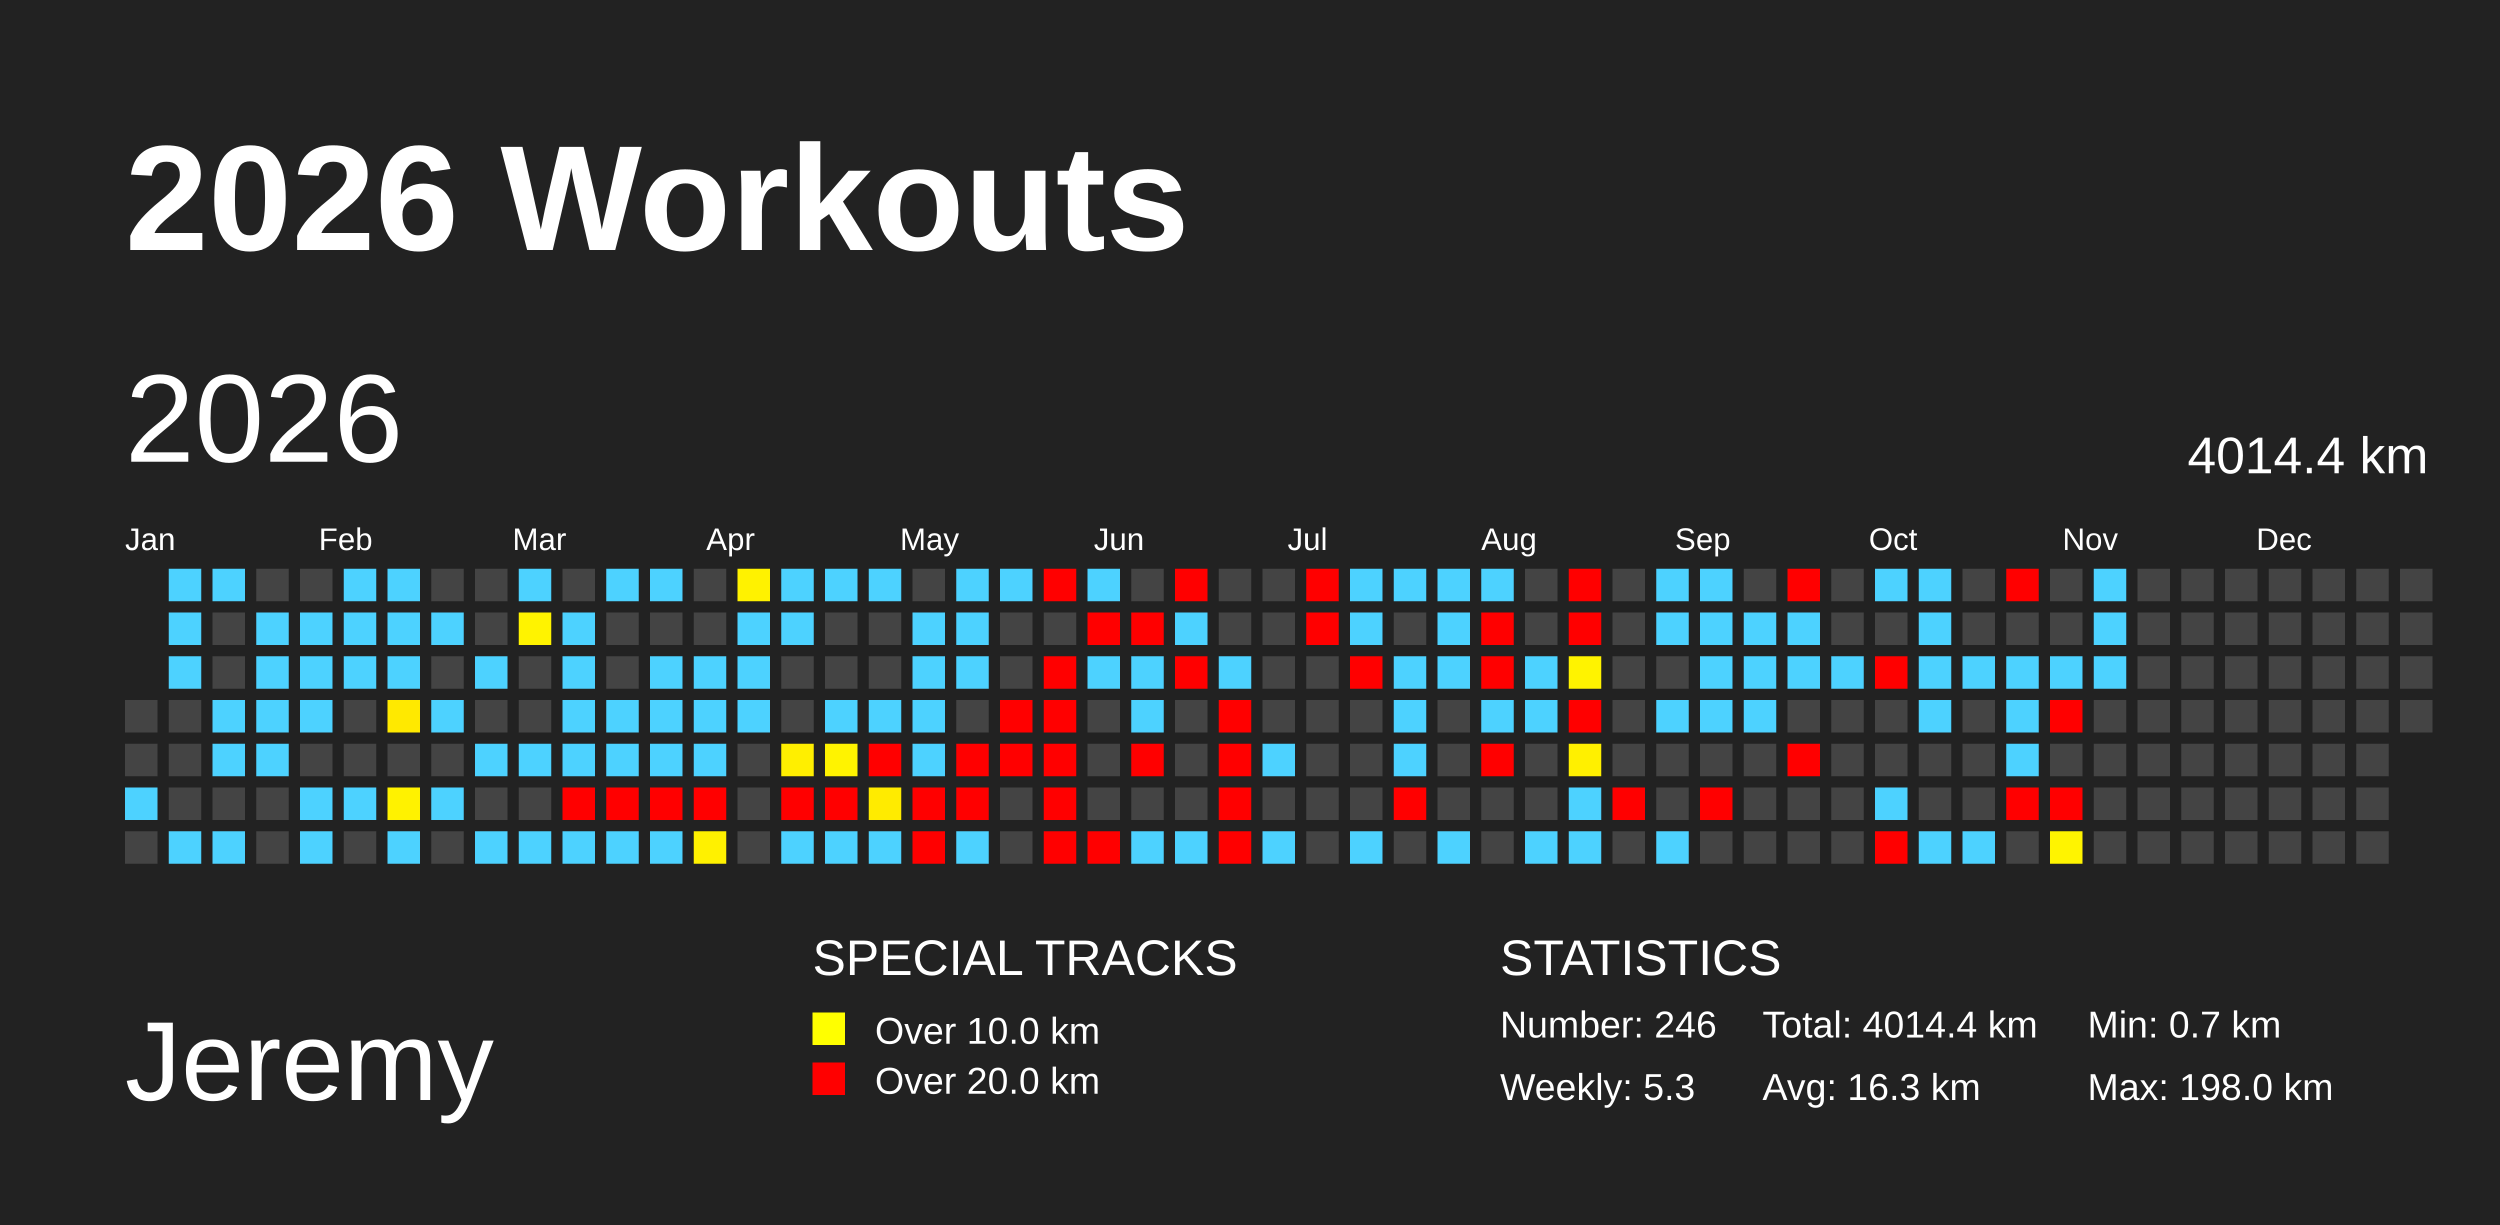
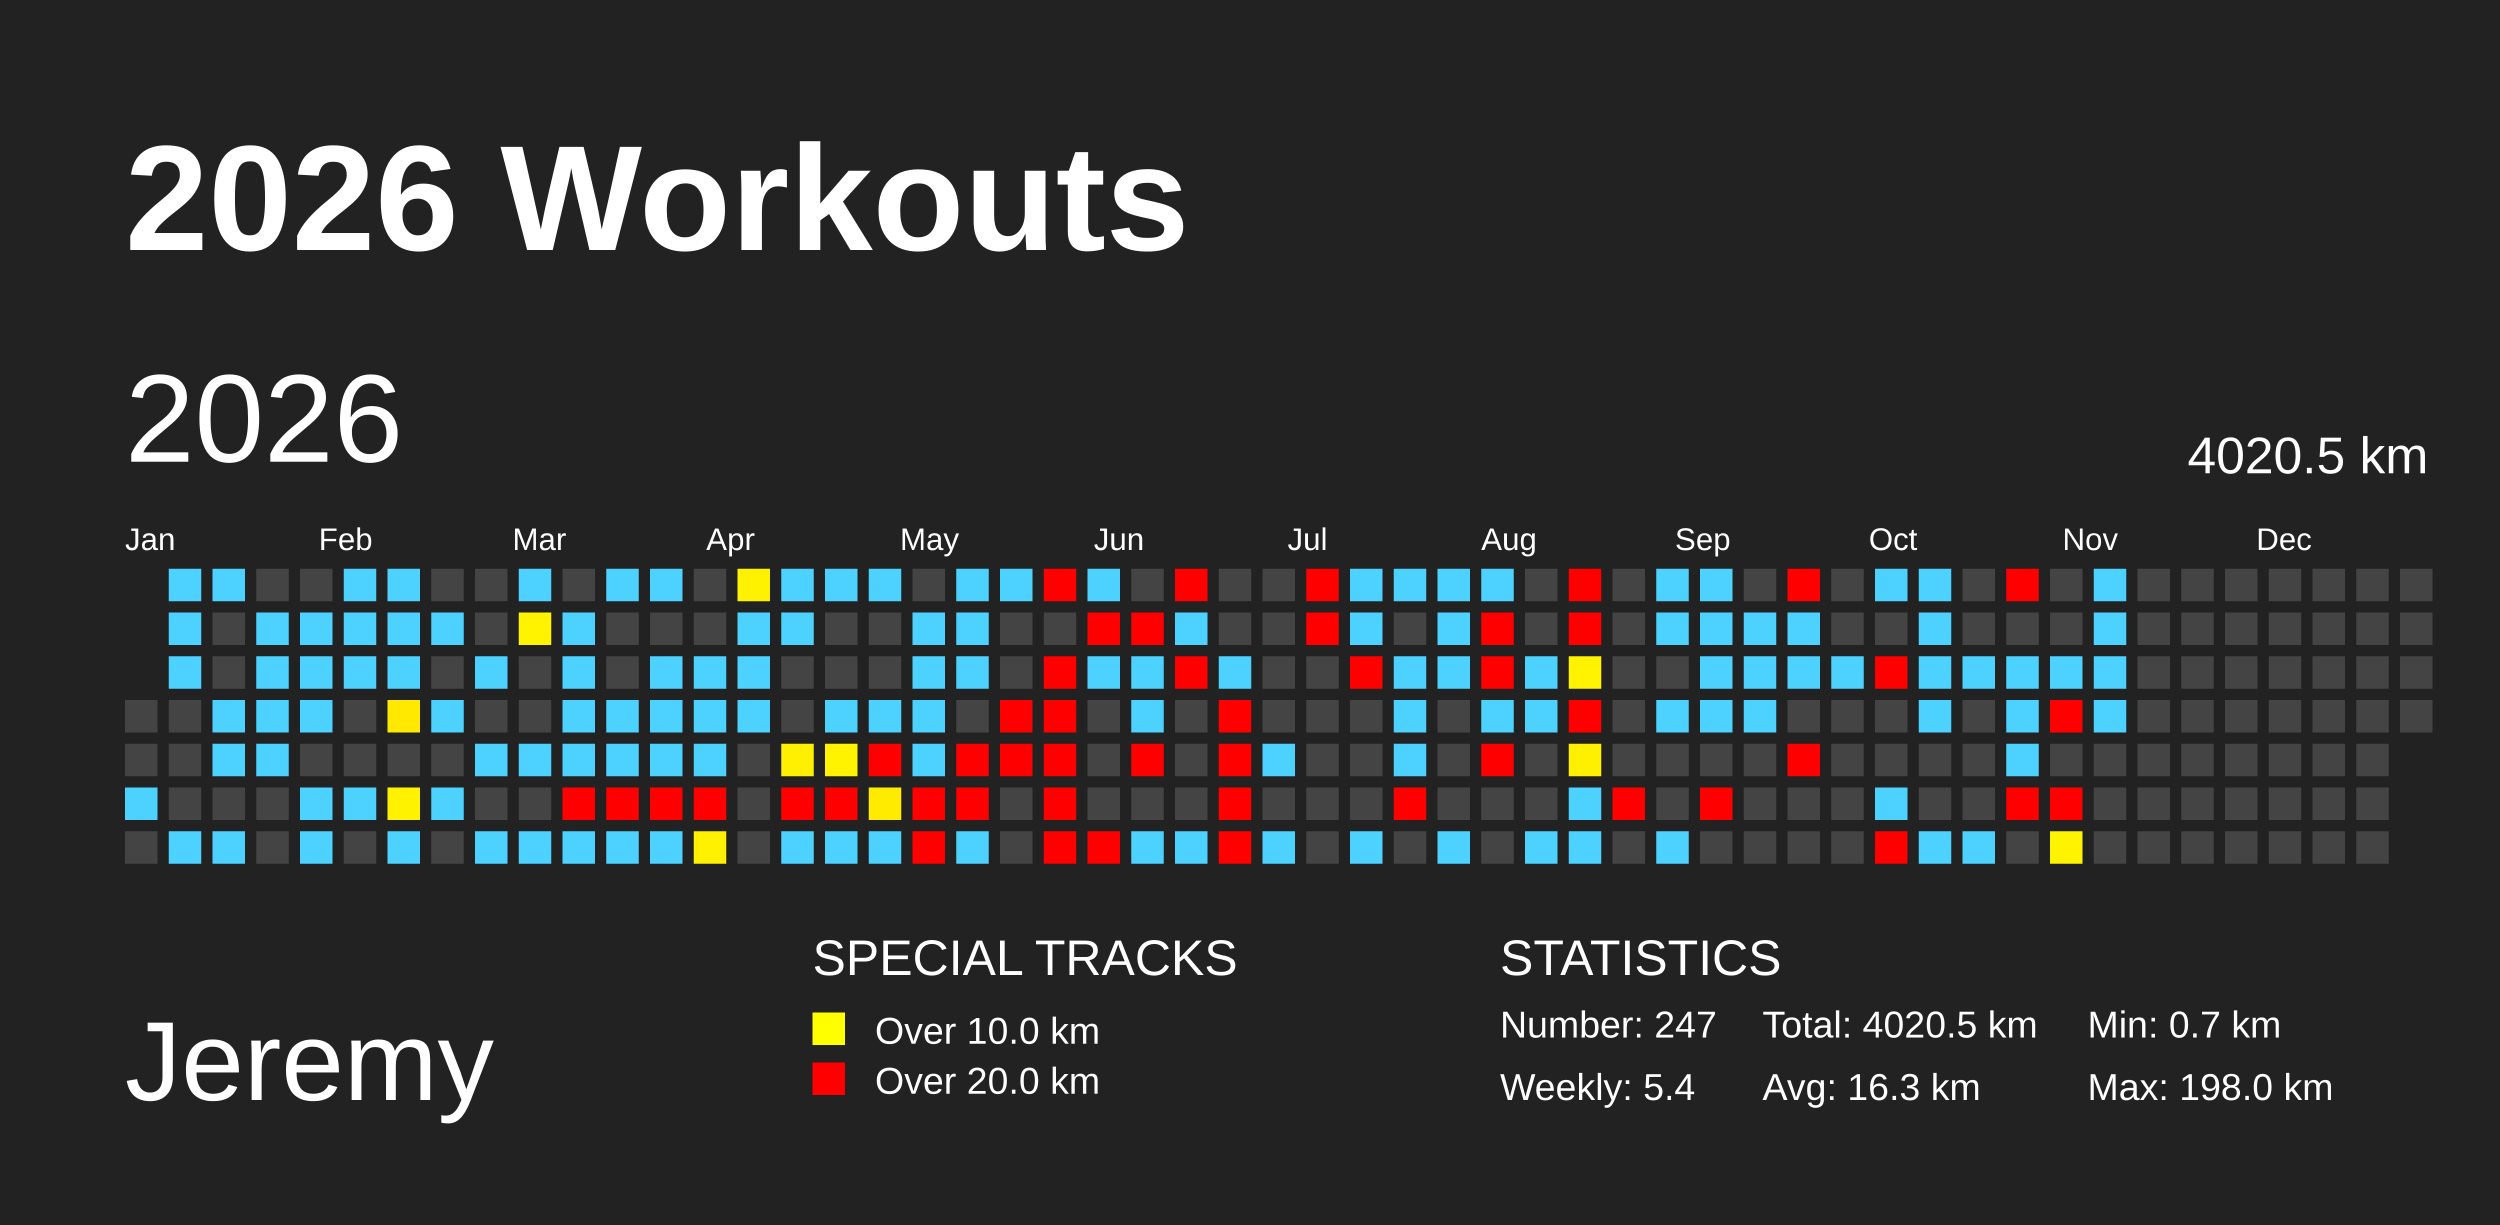
<svg xmlns="http://www.w3.org/2000/svg" baseProfile="full" height="98mm" version="1.1" viewBox="0,0,200,98" width="200mm">
  <defs>
    <pattern height="2" id="indoor-stripe" patternUnits="userSpaceOnUse" width="2">
      <line stroke="white" stroke-opacity="0.45" stroke-width="0.5" x1="0" x2="2" y1="2" y2="0" />
    </pattern>
  </defs>
  <rect fill="#222222" height="98" width="200" x="0" y="0" />
  <text fill="#FFFFFF" style="font-size:12px; font-family:Arial; font-weight:bold;" x="10" y="20">2026 Workouts</text>
  <text fill="#FFFFFF" style="font-size:9px; font-family:Arial" x="10" y="88">Jeremy</text>
  <text fill="#FFFFFF" style="font-size:4px; font-family:Arial" x="65" y="78">SPECIAL TRACKS</text>
  <rect fill="yellow" height="2.6" width="2.6" x="65" y="81" />
  <text fill="#FFFFFF" style="font-size:3px; font-family:Arial" x="70" y="83.5">Over 10.0 km</text>
  <rect fill="red" height="2.6" width="2.6" x="65" y="85" />
  <text fill="#FFFFFF" style="font-size:3px; font-family:Arial" x="70" y="87.5">Over 20.0 km</text>
  <text fill="#FFFFFF" style="font-size:4px; font-family:Arial" x="120" y="78">STATISTICS</text>
-   <text fill="#FFFFFF" style="font-size:3px; font-family:Arial" x="120" y="83">Number: 246</text>
-   <text fill="#FFFFFF" style="font-size:3px; font-family:Arial" x="120" y="88">Weekly: 5.3</text>
-   <text fill="#FFFFFF" style="font-size:3px; font-family:Arial" x="141" y="83">Total: 4014.4 km</text>
+   <text fill="#FFFFFF" style="font-size:3px; font-family:Arial" x="120" y="83">Number: 247</text>
+   <text fill="#FFFFFF" style="font-size:3px; font-family:Arial" x="120" y="88">Weekly: 5.4</text>
+   <text fill="#FFFFFF" style="font-size:3px; font-family:Arial" x="141" y="83">Total: 4020.5 km</text>
  <text fill="#FFFFFF" style="font-size:3px; font-family:Arial" x="141" y="88">Avg: 16.3 km</text>
  <text fill="#FFFFFF" style="font-size:3px; font-family:Arial" x="167" y="83">Min: 0.7 km</text>
  <text fill="#FFFFFF" style="font-size:3px; font-family:Arial" x="167" y="88">Max: 198.0 km</text>
  <text dominant-baseline="hanging" fill="#FFFFFF" style="font-size:10.0px; font-family:Arial;" x="10" y="30">2026</text>
-   <text dominant-baseline="hanging" fill="#FFFFFF" style="font-size:4.125px; font-family:Arial;" x="175" y="35">4014.4 km</text>
+   <text dominant-baseline="hanging" fill="#FFFFFF" style="font-size:4.125px; font-family:Arial;" x="175" y="35">4020.5 km</text>
  <text fill="#FFFFFF" style="font-size:2.5px; font-family:Arial" x="10.0" y="44">Jan</text>
  <text fill="#FFFFFF" style="font-size:2.5px; font-family:Arial" x="25.5" y="44">Feb</text>
  <text fill="#FFFFFF" style="font-size:2.5px; font-family:Arial" x="41.0" y="44">Mar</text>
  <text fill="#FFFFFF" style="font-size:2.5px; font-family:Arial" x="56.5" y="44">Apr</text>
  <text fill="#FFFFFF" style="font-size:2.5px; font-family:Arial" x="72.0" y="44">May</text>
  <text fill="#FFFFFF" style="font-size:2.5px; font-family:Arial" x="87.5" y="44">Jun</text>
  <text fill="#FFFFFF" style="font-size:2.5px; font-family:Arial" x="103.0" y="44">Jul</text>
  <text fill="#FFFFFF" style="font-size:2.5px; font-family:Arial" x="118.5" y="44">Aug</text>
  <text fill="#FFFFFF" style="font-size:2.5px; font-family:Arial" x="134.0" y="44">Sep</text>
  <text fill="#FFFFFF" style="font-size:2.5px; font-family:Arial" x="149.5" y="44">Oct</text>
  <text fill="#FFFFFF" style="font-size:2.5px; font-family:Arial" x="165.0" y="44">Nov</text>
  <text fill="#FFFFFF" style="font-size:2.5px; font-family:Arial" x="180.5" y="44">Dec</text>
  <rect fill="#444444" height="2.6" width="2.6" x="10.0" y="56.0" />
  <rect fill="#444444" height="2.6" width="2.6" x="10.0" y="59.5" />
  <rect fill="#4dd2ff" height="2.6" width="2.6" x="10.0" y="63.0" />
  <rect fill="#444444" height="2.6" width="2.6" x="10.0" y="66.5" />
  <rect fill="#4dd2ff" height="2.6" width="2.6" x="13.5" y="45.5" />
  <rect fill="#4dd2ff" height="2.6" width="2.6" x="13.5" y="49.0" />
  <rect fill="#4dd2ff" height="2.6" width="2.6" x="13.5" y="52.5" />
  <rect fill="#444444" height="2.6" width="2.6" x="13.5" y="56.0" />
  <rect fill="#444444" height="2.6" width="2.6" x="13.5" y="59.5" />
  <rect fill="#444444" height="2.6" width="2.6" x="13.5" y="63.0" />
  <rect fill="#4dd2ff" height="2.6" width="2.6" x="13.5" y="66.5" />
  <rect fill="#4dd2ff" height="2.6" width="2.6" x="17.0" y="45.5" />
  <rect fill="#444444" height="2.6" width="2.6" x="17.0" y="49.0" />
  <rect fill="#444444" height="2.6" width="2.6" x="17.0" y="52.5" />
  <rect fill="#4dd2ff" height="2.6" width="2.6" x="17.0" y="56.0" />
  <rect fill="#4dd2ff" height="2.6" width="2.6" x="17.0" y="59.5" />
  <rect fill="#444444" height="2.6" width="2.6" x="17.0" y="63.0" />
  <rect fill="#4dd2ff" height="2.6" width="2.6" x="17.0" y="66.5" />
  <rect fill="#444444" height="2.6" width="2.6" x="20.5" y="45.5" />
  <rect fill="#4dd2ff" height="2.6" width="2.6" x="20.5" y="49.0" />
  <rect fill="#4dd2ff" height="2.6" width="2.6" x="20.5" y="52.5" />
  <rect fill="#4dd2ff" height="2.6" width="2.6" x="20.5" y="56.0" />
  <rect fill="#4dd2ff" height="2.6" width="2.6" x="20.5" y="59.5" />
  <rect fill="#444444" height="2.6" width="2.6" x="20.5" y="63.0" />
  <rect fill="#444444" height="2.6" width="2.6" x="20.5" y="66.5" />
  <rect fill="#444444" height="2.6" width="2.6" x="24.0" y="45.5" />
  <rect fill="#4dd2ff" height="2.6" width="2.6" x="24.0" y="49.0" />
  <rect fill="#4dd2ff" height="2.6" width="2.6" x="24.0" y="52.5" />
  <rect fill="#4dd2ff" height="2.6" width="2.6" x="24.0" y="56.0" />
  <rect fill="#444444" height="2.6" width="2.6" x="24.0" y="59.5" />
  <rect fill="#4dd2ff" height="2.6" width="2.6" x="24.0" y="63.0" />
  <rect fill="#4dd2ff" height="2.6" width="2.6" x="24.0" y="66.5" />
  <rect fill="#4dd2ff" height="2.6" width="2.6" x="27.5" y="45.5" />
  <rect fill="#4dd2ff" height="2.6" width="2.6" x="27.5" y="49.0" />
  <rect fill="#4dd2ff" height="2.6" width="2.6" x="27.5" y="52.5" />
  <rect fill="#444444" height="2.6" width="2.6" x="27.5" y="56.0" />
  <rect fill="#444444" height="2.6" width="2.6" x="27.5" y="59.5" />
  <rect fill="#4dd2ff" height="2.6" width="2.6" x="27.5" y="63.0" />
  <rect fill="#444444" height="2.6" width="2.6" x="27.5" y="66.5" />
  <rect fill="#4dd2ff" height="2.6" width="2.6" x="31.0" y="45.5" />
  <rect fill="#4dd2ff" height="2.6" width="2.6" x="31.0" y="49.0" />
  <rect fill="#4dd2ff" height="2.6" width="2.6" x="31.0" y="52.5" />
  <rect fill="#ffe900" height="2.6" width="2.6" x="31.0" y="56.0" />
  <rect fill="#444444" height="2.6" width="2.6" x="31.0" y="59.5" />
  <rect fill="#fff200" height="2.6" width="2.6" x="31.0" y="63.0" />
  <rect fill="#4dd2ff" height="2.6" width="2.6" x="31.0" y="66.5" />
  <rect fill="#444444" height="2.6" width="2.6" x="34.5" y="45.5" />
  <rect fill="#4dd2ff" height="2.6" width="2.6" x="34.5" y="49.0" />
  <rect fill="#444444" height="2.6" width="2.6" x="34.5" y="52.5" />
  <rect fill="#4dd2ff" height="2.6" width="2.6" x="34.5" y="56.0" />
  <rect fill="#444444" height="2.6" width="2.6" x="34.5" y="59.5" />
  <rect fill="#4dd2ff" height="2.6" width="2.6" x="34.5" y="63.0" />
  <rect fill="#444444" height="2.6" width="2.6" x="34.5" y="66.5" />
  <rect fill="#444444" height="2.6" width="2.6" x="38.0" y="45.5" />
  <rect fill="#444444" height="2.6" width="2.6" x="38.0" y="49.0" />
  <rect fill="#4dd2ff" height="2.6" width="2.6" x="38.0" y="52.5" />
  <rect fill="#444444" height="2.6" width="2.6" x="38.0" y="56.0" />
  <rect fill="#4dd2ff" height="2.6" width="2.6" x="38.0" y="59.5" />
  <rect fill="#444444" height="2.6" width="2.6" x="38.0" y="63.0" />
  <rect fill="#4dd2ff" height="2.6" width="2.6" x="38.0" y="66.5" />
  <rect fill="#4dd2ff" height="2.6" width="2.6" x="41.5" y="45.5" />
  <rect fill="#fff300" height="2.6" width="2.6" x="41.5" y="49.0" />
  <rect fill="#444444" height="2.6" width="2.6" x="41.5" y="52.5" />
  <rect fill="#444444" height="2.6" width="2.6" x="41.5" y="56.0" />
  <rect fill="#4dd2ff" height="2.6" width="2.6" x="41.5" y="59.5" />
  <rect fill="#444444" height="2.6" width="2.6" x="41.5" y="63.0" />
  <rect fill="#4dd2ff" height="2.6" width="2.6" x="41.5" y="66.5" />
  <rect fill="#444444" height="2.6" width="2.6" x="45.0" y="45.5" />
  <rect fill="#4dd2ff" height="2.6" width="2.6" x="45.0" y="49.0" />
  <rect fill="#4dd2ff" height="2.6" width="2.6" x="45.0" y="52.5" />
  <rect fill="#4dd2ff" height="2.6" width="2.6" x="45.0" y="56.0" />
  <rect fill="#4dd2ff" height="2.6" width="2.6" x="45.0" y="59.5" />
  <rect fill="red" height="2.6" width="2.6" x="45.0" y="63.0" />
  <rect fill="#4dd2ff" height="2.6" width="2.6" x="45.0" y="66.5" />
  <rect fill="#4dd2ff" height="2.6" width="2.6" x="48.5" y="45.5" />
  <rect fill="#444444" height="2.6" width="2.6" x="48.5" y="49.0" />
  <rect fill="#444444" height="2.6" width="2.6" x="48.5" y="52.5" />
  <rect fill="#4dd2ff" height="2.6" width="2.6" x="48.5" y="56.0" />
  <rect fill="#4dd2ff" height="2.6" width="2.6" x="48.5" y="59.5" />
  <rect fill="red" height="2.6" width="2.6" x="48.5" y="63.0" />
  <rect fill="#4dd2ff" height="2.6" width="2.6" x="48.5" y="66.5" />
  <rect fill="#4dd2ff" height="2.6" width="2.6" x="52.0" y="45.5" />
  <rect fill="#444444" height="2.6" width="2.6" x="52.0" y="49.0" />
  <rect fill="#4dd2ff" height="2.6" width="2.6" x="52.0" y="52.5" />
  <rect fill="#4dd2ff" height="2.6" width="2.6" x="52.0" y="56.0" />
  <rect fill="#4dd2ff" height="2.6" width="2.6" x="52.0" y="59.5" />
  <rect fill="red" height="2.6" width="2.6" x="52.0" y="63.0" />
  <rect fill="#4dd2ff" height="2.6" width="2.6" x="52.0" y="66.5" />
  <rect fill="#444444" height="2.6" width="2.6" x="55.5" y="45.5" />
  <rect fill="#444444" height="2.6" width="2.6" x="55.5" y="49.0" />
  <rect fill="#4dd2ff" height="2.6" width="2.6" x="55.5" y="52.5" />
  <rect fill="#4dd2ff" height="2.6" width="2.6" x="55.5" y="56.0" />
  <rect fill="#4dd2ff" height="2.6" width="2.6" x="55.5" y="59.5" />
  <rect fill="red" height="2.6" width="2.6" x="55.5" y="63.0" />
  <rect fill="#fff100" height="2.6" width="2.6" x="55.5" y="66.5" />
  <rect fill="#fff200" height="2.6" width="2.6" x="59.0" y="45.5" />
  <rect fill="#4dd2ff" height="2.6" width="2.6" x="59.0" y="49.0" />
  <rect fill="#4dd2ff" height="2.6" width="2.6" x="59.0" y="52.5" />
  <rect fill="#4dd2ff" height="2.6" width="2.6" x="59.0" y="56.0" />
  <rect fill="#444444" height="2.6" width="2.6" x="59.0" y="59.5" />
  <rect fill="#444444" height="2.6" width="2.6" x="59.0" y="63.0" />
  <rect fill="#444444" height="2.6" width="2.6" x="59.0" y="66.5" />
  <rect fill="#4dd2ff" height="2.6" width="2.6" x="62.5" y="45.5" />
  <rect fill="#4dd2ff" height="2.6" width="2.6" x="62.5" y="49.0" />
  <rect fill="#444444" height="2.6" width="2.6" x="62.5" y="52.5" />
  <rect fill="#444444" height="2.6" width="2.6" x="62.5" y="56.0" />
  <rect fill="#ffef00" height="2.6" width="2.6" x="62.5" y="59.5" />
  <rect fill="red" height="2.6" width="2.6" x="62.5" y="63.0" />
  <rect fill="#4dd2ff" height="2.6" width="2.6" x="62.5" y="66.5" />
  <rect fill="#4dd2ff" height="2.6" width="2.6" x="66.0" y="45.5" />
  <rect fill="#444444" height="2.6" width="2.6" x="66.0" y="49.0" />
  <rect fill="#444444" height="2.6" width="2.6" x="66.0" y="52.5" />
  <rect fill="#4dd2ff" height="2.6" width="2.6" x="66.0" y="56.0" />
  <rect fill="#fff300" height="2.6" width="2.6" x="66.0" y="59.5" />
  <rect fill="red" height="2.6" width="2.6" x="66.0" y="63.0" />
  <rect fill="#4dd2ff" height="2.6" width="2.6" x="66.0" y="66.5" />
  <rect fill="#4dd2ff" height="2.6" width="2.6" x="69.5" y="45.5" />
  <rect fill="#444444" height="2.6" width="2.6" x="69.5" y="49.0" />
  <rect fill="#444444" height="2.6" width="2.6" x="69.5" y="52.5" />
  <rect fill="#4dd2ff" height="2.6" width="2.6" x="69.5" y="56.0" />
  <rect fill="red" height="2.6" width="2.6" x="69.5" y="59.5" />
  <rect fill="#ffeb00" height="2.6" width="2.6" x="69.5" y="63.0" />
  <rect fill="#4dd2ff" height="2.6" width="2.6" x="69.5" y="66.5" />
  <rect fill="#444444" height="2.6" width="2.6" x="73.0" y="45.5" />
  <rect fill="#4dd2ff" height="2.6" width="2.6" x="73.0" y="49.0" />
  <rect fill="#4dd2ff" height="2.6" width="2.6" x="73.0" y="52.5" />
  <rect fill="#4dd2ff" height="2.6" width="2.6" x="73.0" y="56.0" />
  <rect fill="#4dd2ff" height="2.6" width="2.6" x="73.0" y="59.5" />
  <rect fill="red" height="2.6" width="2.6" x="73.0" y="63.0" />
  <rect fill="red" height="2.6" width="2.6" x="73.0" y="66.5" />
  <rect fill="#4dd2ff" height="2.6" width="2.6" x="76.5" y="45.5" />
  <rect fill="#4dd2ff" height="2.6" width="2.6" x="76.5" y="49.0" />
  <rect fill="#4dd2ff" height="2.6" width="2.6" x="76.5" y="52.5" />
  <rect fill="#444444" height="2.6" width="2.6" x="76.5" y="56.0" />
  <rect fill="red" height="2.6" width="2.6" x="76.5" y="59.5" />
  <rect fill="red" height="2.6" width="2.6" x="76.5" y="63.0" />
  <rect fill="#4dd2ff" height="2.6" width="2.6" x="76.5" y="66.5" />
  <rect fill="#4dd2ff" height="2.6" width="2.6" x="80.0" y="45.5" />
  <rect fill="#444444" height="2.6" width="2.6" x="80.0" y="49.0" />
  <rect fill="#444444" height="2.6" width="2.6" x="80.0" y="52.5" />
  <rect fill="red" height="2.6" width="2.6" x="80.0" y="56.0" />
  <rect fill="red" height="2.6" width="2.6" x="80.0" y="59.5" />
  <rect fill="#444444" height="2.6" width="2.6" x="80.0" y="63.0" />
  <rect fill="#444444" height="2.6" width="2.6" x="80.0" y="66.5" />
  <rect fill="red" height="2.6" width="2.6" x="83.5" y="45.5" />
  <rect fill="#444444" height="2.6" width="2.6" x="83.5" y="49.0" />
  <rect fill="red" height="2.6" width="2.6" x="83.5" y="52.5" />
  <rect fill="red" height="2.6" width="2.6" x="83.5" y="56.0" />
  <rect fill="red" height="2.6" width="2.6" x="83.5" y="59.5" />
  <rect fill="red" height="2.6" width="2.6" x="83.5" y="63.0" />
  <rect fill="red" height="2.6" width="2.6" x="83.5" y="66.5" />
  <rect fill="#4dd2ff" height="2.6" width="2.6" x="87.0" y="45.5" />
  <rect fill="red" height="2.6" width="2.6" x="87.0" y="49.0" />
  <rect fill="#4dd2ff" height="2.6" width="2.6" x="87.0" y="52.5" />
  <rect fill="#444444" height="2.6" width="2.6" x="87.0" y="56.0" />
  <rect fill="#444444" height="2.6" width="2.6" x="87.0" y="59.5" />
  <rect fill="#444444" height="2.6" width="2.6" x="87.0" y="63.0" />
  <rect fill="red" height="2.6" width="2.6" x="87.0" y="66.5" />
  <rect fill="#444444" height="2.6" width="2.6" x="90.5" y="45.5" />
  <rect fill="red" height="2.6" width="2.6" x="90.5" y="49.0" />
  <rect fill="#4dd2ff" height="2.6" width="2.6" x="90.5" y="52.5" />
  <rect fill="#4dd2ff" height="2.6" width="2.6" x="90.5" y="56.0" />
  <rect fill="red" height="2.6" width="2.6" x="90.5" y="59.5" />
  <rect fill="#444444" height="2.6" width="2.6" x="90.5" y="63.0" />
  <rect fill="#4dd2ff" height="2.6" width="2.6" x="90.5" y="66.5" />
  <rect fill="red" height="2.6" width="2.6" x="94.0" y="45.5" />
  <rect fill="#4dd2ff" height="2.6" width="2.6" x="94.0" y="49.0" />
  <rect fill="red" height="2.6" width="2.6" x="94.0" y="52.5" />
  <rect fill="#444444" height="2.6" width="2.6" x="94.0" y="56.0" />
  <rect fill="#444444" height="2.6" width="2.6" x="94.0" y="59.5" />
  <rect fill="#444444" height="2.6" width="2.6" x="94.0" y="63.0" />
  <rect fill="#4dd2ff" height="2.6" width="2.6" x="94.0" y="66.5" />
  <rect fill="#444444" height="2.6" width="2.6" x="97.5" y="45.5" />
  <rect fill="#444444" height="2.6" width="2.6" x="97.5" y="49.0" />
  <rect fill="#4dd2ff" height="2.6" width="2.6" x="97.5" y="52.5" />
  <rect fill="red" height="2.6" width="2.6" x="97.5" y="56.0" />
  <rect fill="red" height="2.6" width="2.6" x="97.5" y="59.5" />
  <rect fill="red" height="2.6" width="2.6" x="97.5" y="63.0" />
  <rect fill="red" height="2.6" width="2.6" x="97.5" y="66.5" />
  <rect fill="#444444" height="2.6" width="2.6" x="101.0" y="45.5" />
  <rect fill="#444444" height="2.6" width="2.6" x="101.0" y="49.0" />
  <rect fill="#444444" height="2.6" width="2.6" x="101.0" y="52.5" />
  <rect fill="#444444" height="2.6" width="2.6" x="101.0" y="56.0" />
  <rect fill="#4dd2ff" height="2.6" width="2.6" x="101.0" y="59.5" />
  <rect fill="#444444" height="2.6" width="2.6" x="101.0" y="63.0" />
  <rect fill="#4dd2ff" height="2.6" width="2.6" x="101.0" y="66.5" />
  <rect fill="red" height="2.6" width="2.6" x="104.5" y="45.5" />
  <rect fill="red" height="2.6" width="2.6" x="104.5" y="49.0" />
  <rect fill="#444444" height="2.6" width="2.6" x="104.5" y="52.5" />
  <rect fill="#444444" height="2.6" width="2.6" x="104.5" y="56.0" />
  <rect fill="#444444" height="2.6" width="2.6" x="104.5" y="59.5" />
  <rect fill="#444444" height="2.6" width="2.6" x="104.5" y="63.0" />
  <rect fill="#444444" height="2.6" width="2.6" x="104.5" y="66.5" />
  <rect fill="#4dd2ff" height="2.6" width="2.6" x="108.0" y="45.5" />
  <rect fill="#4dd2ff" height="2.6" width="2.6" x="108.0" y="49.0" />
  <rect fill="red" height="2.6" width="2.6" x="108.0" y="52.5" />
  <rect fill="#444444" height="2.6" width="2.6" x="108.0" y="56.0" />
  <rect fill="#444444" height="2.6" width="2.6" x="108.0" y="59.5" />
  <rect fill="#444444" height="2.6" width="2.6" x="108.0" y="63.0" />
  <rect fill="#4dd2ff" height="2.6" width="2.6" x="108.0" y="66.5" />
  <rect fill="#4dd2ff" height="2.6" width="2.6" x="111.5" y="45.5" />
  <rect fill="#444444" height="2.6" width="2.6" x="111.5" y="49.0" />
  <rect fill="#4dd2ff" height="2.6" width="2.6" x="111.5" y="52.5" />
  <rect fill="#4dd2ff" height="2.6" width="2.6" x="111.5" y="56.0" />
  <rect fill="#4dd2ff" height="2.6" width="2.6" x="111.5" y="59.5" />
  <rect fill="red" height="2.6" width="2.6" x="111.5" y="63.0" />
  <rect fill="#444444" height="2.6" width="2.6" x="111.5" y="66.5" />
  <rect fill="#4dd2ff" height="2.6" width="2.6" x="115.0" y="45.5" />
  <rect fill="#4dd2ff" height="2.6" width="2.6" x="115.0" y="49.0" />
  <rect fill="#4dd2ff" height="2.6" width="2.6" x="115.0" y="52.5" />
  <rect fill="#444444" height="2.6" width="2.6" x="115.0" y="56.0" />
  <rect fill="#444444" height="2.6" width="2.6" x="115.0" y="59.5" />
  <rect fill="#444444" height="2.6" width="2.6" x="115.0" y="63.0" />
  <rect fill="#4dd2ff" height="2.6" width="2.6" x="115.0" y="66.5" />
  <rect fill="#4dd2ff" height="2.6" width="2.6" x="118.5" y="45.5" />
  <rect fill="red" height="2.6" width="2.6" x="118.5" y="49.0" />
  <rect fill="red" height="2.6" width="2.6" x="118.5" y="52.5" />
  <rect fill="#4dd2ff" height="2.6" width="2.6" x="118.5" y="56.0" />
  <rect fill="red" height="2.6" width="2.6" x="118.5" y="59.5" />
  <rect fill="#444444" height="2.6" width="2.6" x="118.5" y="63.0" />
  <rect fill="#444444" height="2.6" width="2.6" x="118.5" y="66.5" />
  <rect fill="#444444" height="2.6" width="2.6" x="122.0" y="45.5" />
  <rect fill="#444444" height="2.6" width="2.6" x="122.0" y="49.0" />
  <rect fill="#4dd2ff" height="2.6" width="2.6" x="122.0" y="52.5" />
  <rect fill="#4dd2ff" height="2.6" width="2.6" x="122.0" y="56.0" />
  <rect fill="#444444" height="2.6" width="2.6" x="122.0" y="59.5" />
  <rect fill="#444444" height="2.6" width="2.6" x="122.0" y="63.0" />
  <rect fill="#4dd2ff" height="2.6" width="2.6" x="122.0" y="66.5" />
  <rect fill="red" height="2.6" width="2.6" x="125.5" y="45.5" />
  <rect fill="red" height="2.6" width="2.6" x="125.5" y="49.0" />
  <rect fill="#fff300" height="2.6" width="2.6" x="125.5" y="52.5" />
  <rect fill="red" height="2.6" width="2.6" x="125.5" y="56.0" />
  <rect fill="#fff000" height="2.6" width="2.6" x="125.5" y="59.5" />
  <rect fill="#4dd2ff" height="2.6" width="2.6" x="125.5" y="63.0" />
  <rect fill="#4dd2ff" height="2.6" width="2.6" x="125.5" y="66.5" />
  <rect fill="#444444" height="2.6" width="2.6" x="129.0" y="45.5" />
  <rect fill="#444444" height="2.6" width="2.6" x="129.0" y="49.0" />
  <rect fill="#444444" height="2.6" width="2.6" x="129.0" y="52.5" />
  <rect fill="#444444" height="2.6" width="2.6" x="129.0" y="56.0" />
  <rect fill="#444444" height="2.6" width="2.6" x="129.0" y="59.5" />
  <rect fill="red" height="2.6" width="2.6" x="129.0" y="63.0" />
  <rect fill="#444444" height="2.6" width="2.6" x="129.0" y="66.5" />
  <rect fill="#4dd2ff" height="2.6" width="2.6" x="132.5" y="45.5" />
  <rect fill="#4dd2ff" height="2.6" width="2.6" x="132.5" y="49.0" />
  <rect fill="#444444" height="2.6" width="2.6" x="132.5" y="52.5" />
  <rect fill="#4dd2ff" height="2.6" width="2.6" x="132.5" y="56.0" />
  <rect fill="#444444" height="2.6" width="2.6" x="132.5" y="59.5" />
  <rect fill="#444444" height="2.6" width="2.6" x="132.5" y="63.0" />
  <rect fill="#4dd2ff" height="2.6" width="2.6" x="132.5" y="66.5" />
  <rect fill="#4dd2ff" height="2.6" width="2.6" x="136.0" y="45.5" />
  <rect fill="#4dd2ff" height="2.6" width="2.6" x="136.0" y="49.0" />
  <rect fill="#4dd2ff" height="2.6" width="2.6" x="136.0" y="52.5" />
  <rect fill="#4dd2ff" height="2.6" width="2.6" x="136.0" y="56.0" />
  <rect fill="#444444" height="2.6" width="2.6" x="136.0" y="59.5" />
  <rect fill="red" height="2.6" width="2.6" x="136.0" y="63.0" />
  <rect fill="#444444" height="2.6" width="2.6" x="136.0" y="66.5" />
  <rect fill="#444444" height="2.6" width="2.6" x="139.5" y="45.5" />
  <rect fill="#4dd2ff" height="2.6" width="2.6" x="139.5" y="49.0" />
  <rect fill="#4dd2ff" height="2.6" width="2.6" x="139.5" y="52.5" />
  <rect fill="#4dd2ff" height="2.6" width="2.6" x="139.5" y="56.0" />
  <rect fill="#444444" height="2.6" width="2.6" x="139.5" y="59.5" />
  <rect fill="#444444" height="2.6" width="2.6" x="139.5" y="63.0" />
  <rect fill="#444444" height="2.6" width="2.6" x="139.5" y="66.5" />
  <rect fill="red" height="2.6" width="2.6" x="143.0" y="45.5" />
  <rect fill="#4dd2ff" height="2.6" width="2.6" x="143.0" y="49.0" />
  <rect fill="#4dd2ff" height="2.6" width="2.6" x="143.0" y="52.5" />
  <rect fill="#444444" height="2.6" width="2.6" x="143.0" y="56.0" />
  <rect fill="red" height="2.6" width="2.6" x="143.0" y="59.5" />
  <rect fill="#444444" height="2.6" width="2.6" x="143.0" y="63.0" />
  <rect fill="#444444" height="2.6" width="2.6" x="143.0" y="66.5" />
  <rect fill="#444444" height="2.6" width="2.6" x="146.5" y="45.5" />
  <rect fill="#444444" height="2.6" width="2.6" x="146.5" y="49.0" />
  <rect fill="#4dd2ff" height="2.6" width="2.6" x="146.5" y="52.5" />
  <rect fill="#444444" height="2.6" width="2.6" x="146.5" y="56.0" />
  <rect fill="#444444" height="2.6" width="2.6" x="146.5" y="59.5" />
  <rect fill="#444444" height="2.6" width="2.6" x="146.5" y="63.0" />
  <rect fill="#444444" height="2.6" width="2.6" x="146.5" y="66.5" />
  <rect fill="#4dd2ff" height="2.6" width="2.6" x="150.0" y="45.5" />
  <rect fill="#444444" height="2.6" width="2.6" x="150.0" y="49.0" />
  <rect fill="red" height="2.6" width="2.6" x="150.0" y="52.5" />
  <rect fill="#444444" height="2.6" width="2.6" x="150.0" y="56.0" />
  <rect fill="#444444" height="2.6" width="2.6" x="150.0" y="59.5" />
  <rect fill="#4dd2ff" height="2.6" width="2.6" x="150.0" y="63.0" />
  <rect fill="red" height="2.6" width="2.6" x="150.0" y="66.5" />
  <rect fill="#4dd2ff" height="2.6" width="2.6" x="153.5" y="45.5" />
  <rect fill="#4dd2ff" height="2.6" width="2.6" x="153.5" y="49.0" />
  <rect fill="#4dd2ff" height="2.6" width="2.6" x="153.5" y="52.5" />
  <rect fill="#4dd2ff" height="2.6" width="2.6" x="153.5" y="56.0" />
  <rect fill="#444444" height="2.6" width="2.6" x="153.5" y="59.5" />
  <rect fill="#444444" height="2.6" width="2.6" x="153.5" y="63.0" />
  <rect fill="#4dd2ff" height="2.6" width="2.6" x="153.5" y="66.5" />
  <rect fill="#444444" height="2.6" width="2.6" x="157.0" y="45.5" />
  <rect fill="#444444" height="2.6" width="2.6" x="157.0" y="49.0" />
  <rect fill="#4dd2ff" height="2.6" width="2.6" x="157.0" y="52.5" />
  <rect fill="#444444" height="2.6" width="2.6" x="157.0" y="56.0" />
  <rect fill="#444444" height="2.6" width="2.6" x="157.0" y="59.5" />
  <rect fill="#444444" height="2.6" width="2.6" x="157.0" y="63.0" />
  <rect fill="#4dd2ff" height="2.6" width="2.6" x="157.0" y="66.5" />
  <rect fill="red" height="2.6" width="2.6" x="160.5" y="45.5" />
  <rect fill="#444444" height="2.6" width="2.6" x="160.5" y="49.0" />
  <rect fill="#4dd2ff" height="2.6" width="2.6" x="160.5" y="52.5" />
  <rect fill="#4dd2ff" height="2.6" width="2.6" x="160.5" y="56.0" />
  <rect fill="#4dd2ff" height="2.6" width="2.6" x="160.5" y="59.5" />
  <rect fill="red" height="2.6" width="2.6" x="160.5" y="63.0" />
  <rect fill="#444444" height="2.6" width="2.6" x="160.5" y="66.5" />
  <rect fill="#444444" height="2.6" width="2.6" x="164.0" y="45.5" />
  <rect fill="#444444" height="2.6" width="2.6" x="164.0" y="49.0" />
  <rect fill="#4dd2ff" height="2.6" width="2.6" x="164.0" y="52.5" />
  <rect fill="red" height="2.6" width="2.6" x="164.0" y="56.0" />
  <rect fill="#444444" height="2.6" width="2.6" x="164.0" y="59.5" />
  <rect fill="red" height="2.6" width="2.6" x="164.0" y="63.0" />
  <rect fill="#fff400" height="2.6" width="2.6" x="164.0" y="66.5" />
  <rect fill="#4dd2ff" height="2.6" width="2.6" x="167.5" y="45.5" />
  <rect fill="#4dd2ff" height="2.6" width="2.6" x="167.5" y="49.0" />
  <rect fill="#4dd2ff" height="2.6" width="2.6" x="167.5" y="52.5" />
-   <rect fill="#444444" height="2.6" width="2.6" x="167.5" y="56.0" />
+   <rect fill="#4dd2ff" height="2.6" width="2.6" x="167.5" y="56.0" />
  <rect fill="#444444" height="2.6" width="2.6" x="167.5" y="59.5" />
  <rect fill="#444444" height="2.6" width="2.6" x="167.5" y="63.0" />
  <rect fill="#444444" height="2.6" width="2.6" x="167.5" y="66.5" />
  <rect fill="#444444" height="2.6" width="2.6" x="171.0" y="45.5" />
  <rect fill="#444444" height="2.6" width="2.6" x="171.0" y="49.0" />
  <rect fill="#444444" height="2.6" width="2.6" x="171.0" y="52.5" />
  <rect fill="#444444" height="2.6" width="2.6" x="171.0" y="56.0" />
  <rect fill="#444444" height="2.6" width="2.6" x="171.0" y="59.5" />
  <rect fill="#444444" height="2.6" width="2.6" x="171.0" y="63.0" />
  <rect fill="#444444" height="2.6" width="2.6" x="171.0" y="66.5" />
  <rect fill="#444444" height="2.6" width="2.6" x="174.5" y="45.5" />
  <rect fill="#444444" height="2.6" width="2.6" x="174.5" y="49.0" />
  <rect fill="#444444" height="2.6" width="2.6" x="174.5" y="52.5" />
  <rect fill="#444444" height="2.6" width="2.6" x="174.5" y="56.0" />
  <rect fill="#444444" height="2.6" width="2.6" x="174.5" y="59.5" />
  <rect fill="#444444" height="2.6" width="2.6" x="174.5" y="63.0" />
  <rect fill="#444444" height="2.6" width="2.6" x="174.5" y="66.5" />
  <rect fill="#444444" height="2.6" width="2.6" x="178.0" y="45.5" />
  <rect fill="#444444" height="2.6" width="2.6" x="178.0" y="49.0" />
  <rect fill="#444444" height="2.6" width="2.6" x="178.0" y="52.5" />
  <rect fill="#444444" height="2.6" width="2.6" x="178.0" y="56.0" />
  <rect fill="#444444" height="2.6" width="2.6" x="178.0" y="59.5" />
  <rect fill="#444444" height="2.6" width="2.6" x="178.0" y="63.0" />
  <rect fill="#444444" height="2.6" width="2.6" x="178.0" y="66.5" />
  <rect fill="#444444" height="2.6" width="2.6" x="181.5" y="45.5" />
  <rect fill="#444444" height="2.6" width="2.6" x="181.5" y="49.0" />
  <rect fill="#444444" height="2.6" width="2.6" x="181.5" y="52.5" />
  <rect fill="#444444" height="2.6" width="2.6" x="181.5" y="56.0" />
  <rect fill="#444444" height="2.6" width="2.6" x="181.5" y="59.5" />
  <rect fill="#444444" height="2.6" width="2.6" x="181.5" y="63.0" />
  <rect fill="#444444" height="2.6" width="2.6" x="181.5" y="66.5" />
  <rect fill="#444444" height="2.6" width="2.6" x="185.0" y="45.5" />
  <rect fill="#444444" height="2.6" width="2.6" x="185.0" y="49.0" />
  <rect fill="#444444" height="2.6" width="2.6" x="185.0" y="52.5" />
  <rect fill="#444444" height="2.6" width="2.6" x="185.0" y="56.0" />
  <rect fill="#444444" height="2.6" width="2.6" x="185.0" y="59.5" />
  <rect fill="#444444" height="2.6" width="2.6" x="185.0" y="63.0" />
  <rect fill="#444444" height="2.6" width="2.6" x="185.0" y="66.5" />
  <rect fill="#444444" height="2.6" width="2.6" x="188.5" y="45.5" />
  <rect fill="#444444" height="2.6" width="2.6" x="188.5" y="49.0" />
  <rect fill="#444444" height="2.6" width="2.6" x="188.5" y="52.5" />
  <rect fill="#444444" height="2.6" width="2.6" x="188.5" y="56.0" />
  <rect fill="#444444" height="2.6" width="2.6" x="188.5" y="59.5" />
  <rect fill="#444444" height="2.6" width="2.6" x="188.5" y="63.0" />
  <rect fill="#444444" height="2.6" width="2.6" x="188.5" y="66.5" />
  <rect fill="#444444" height="2.6" width="2.6" x="192.0" y="45.5" />
  <rect fill="#444444" height="2.6" width="2.6" x="192.0" y="49.0" />
  <rect fill="#444444" height="2.6" width="2.6" x="192.0" y="52.5" />
  <rect fill="#444444" height="2.6" width="2.6" x="192.0" y="56.0" />
</svg>
